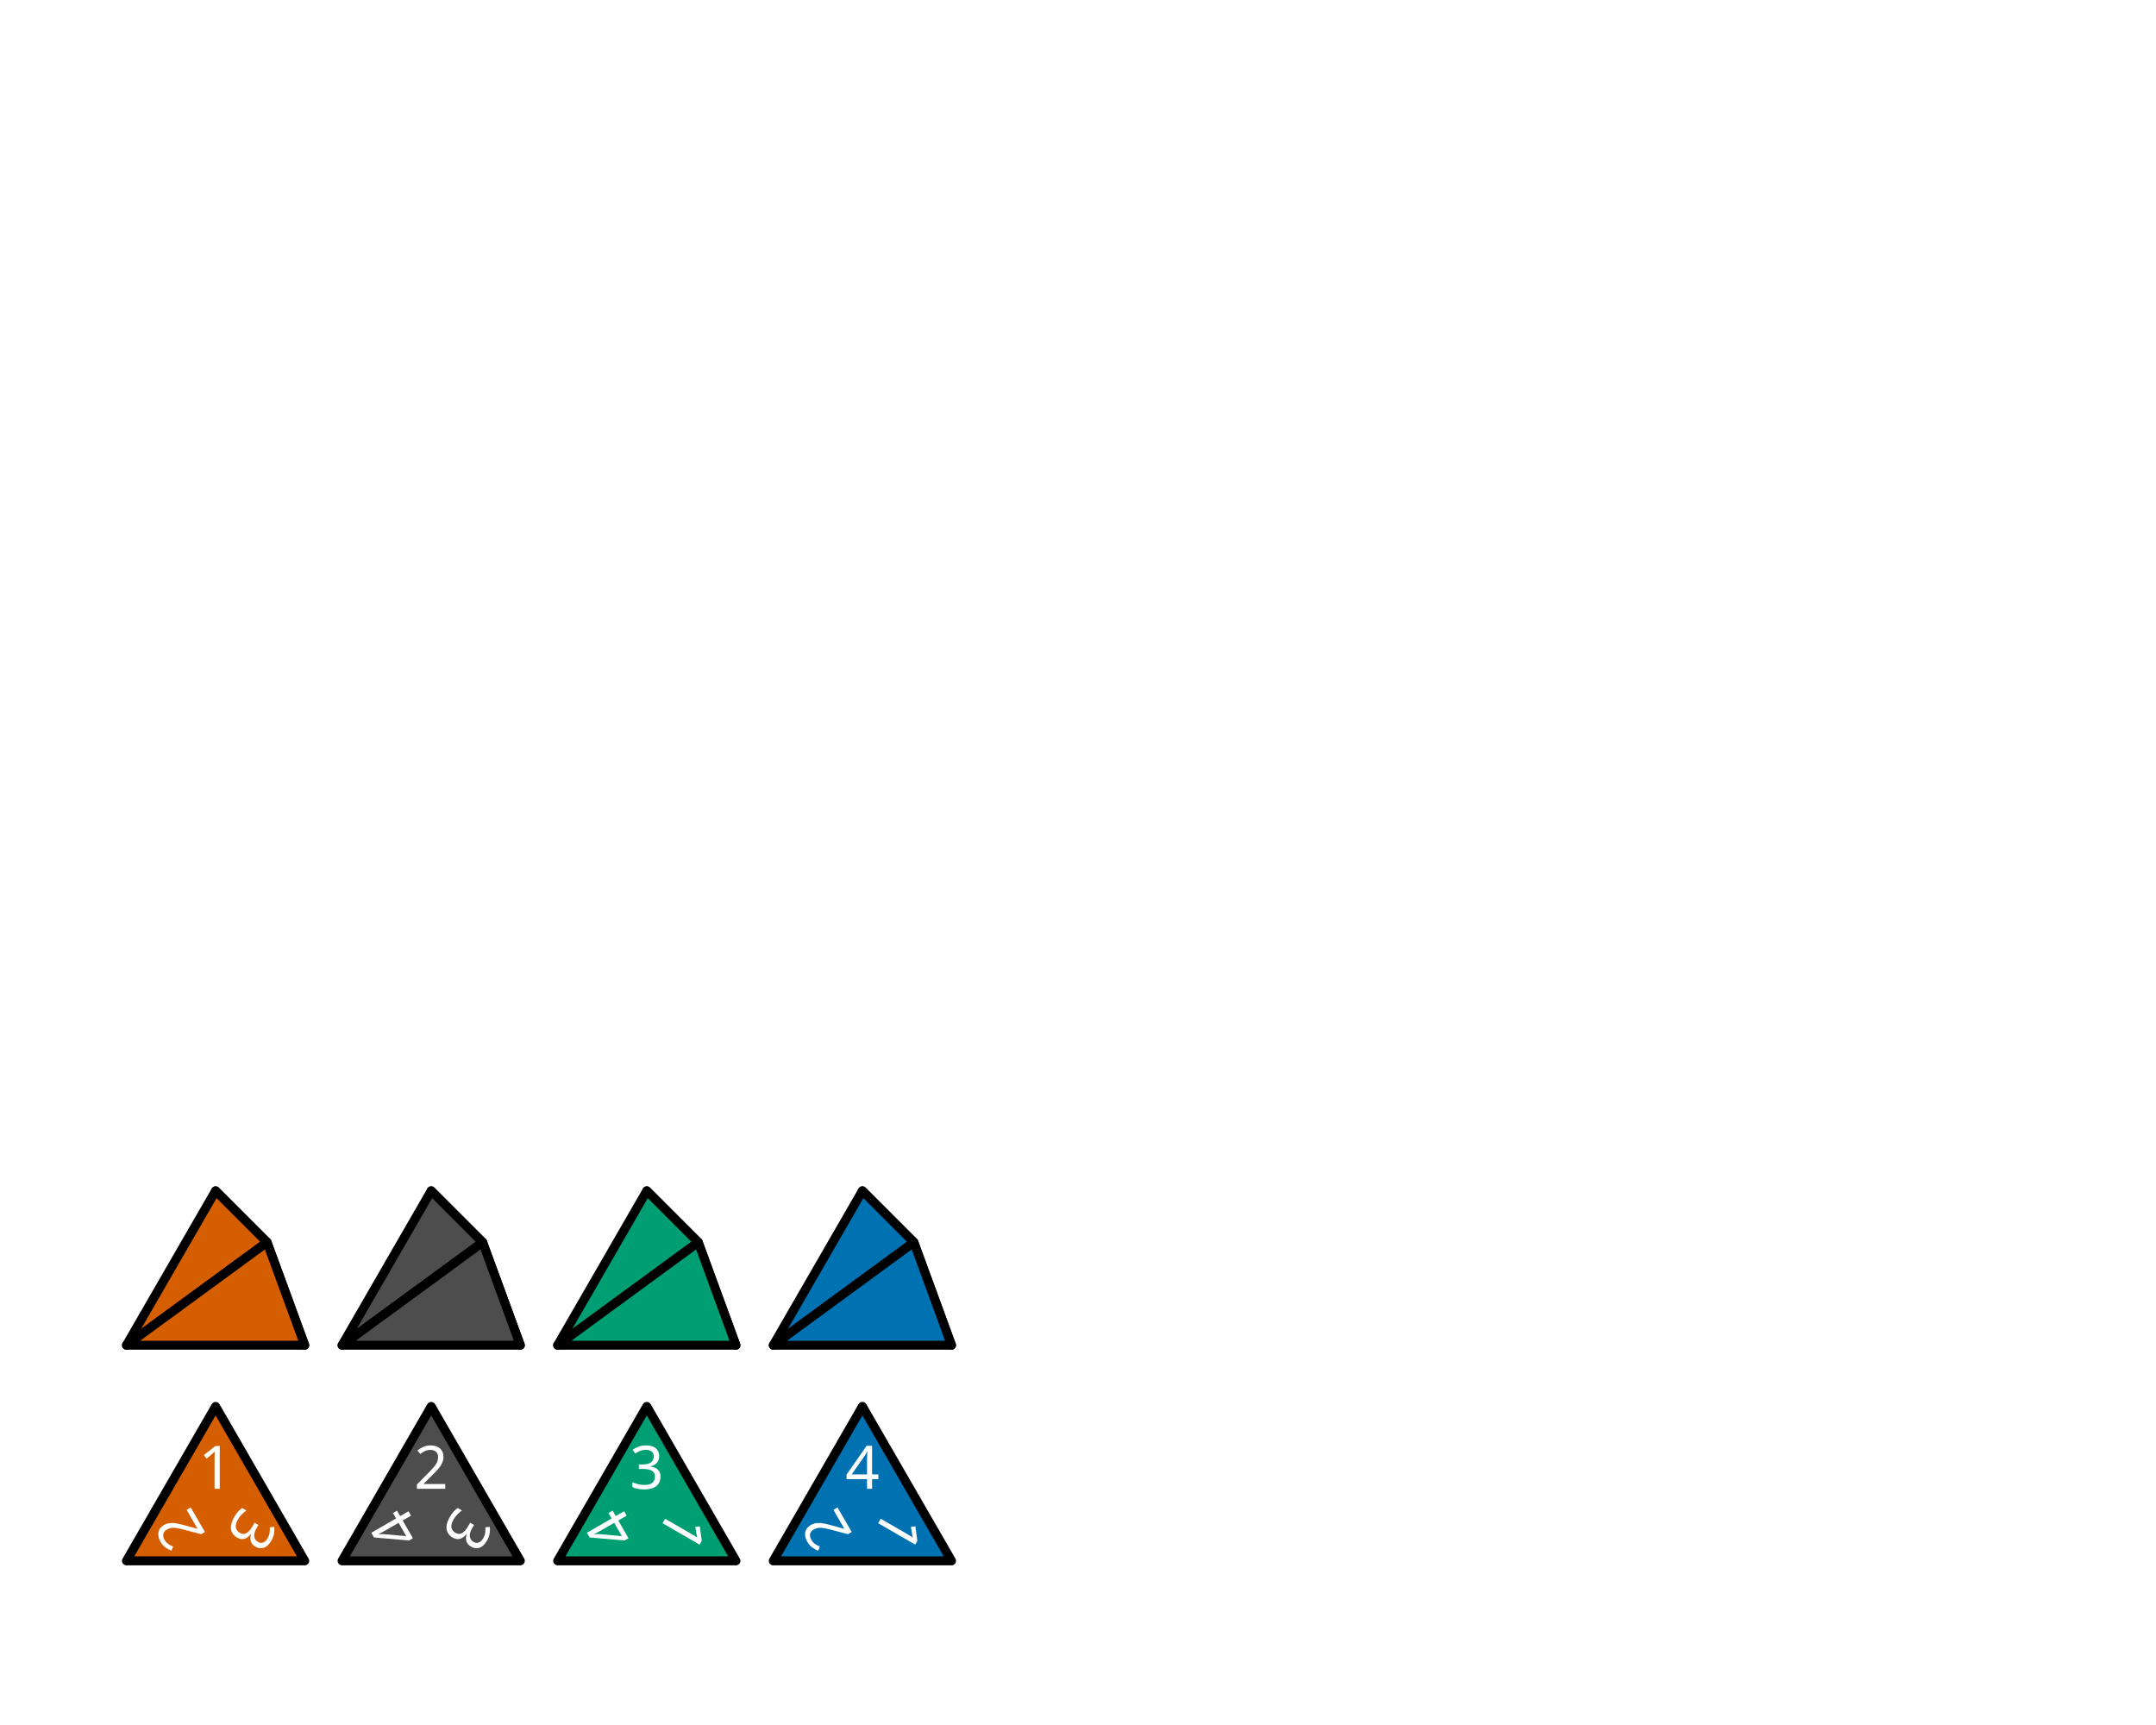
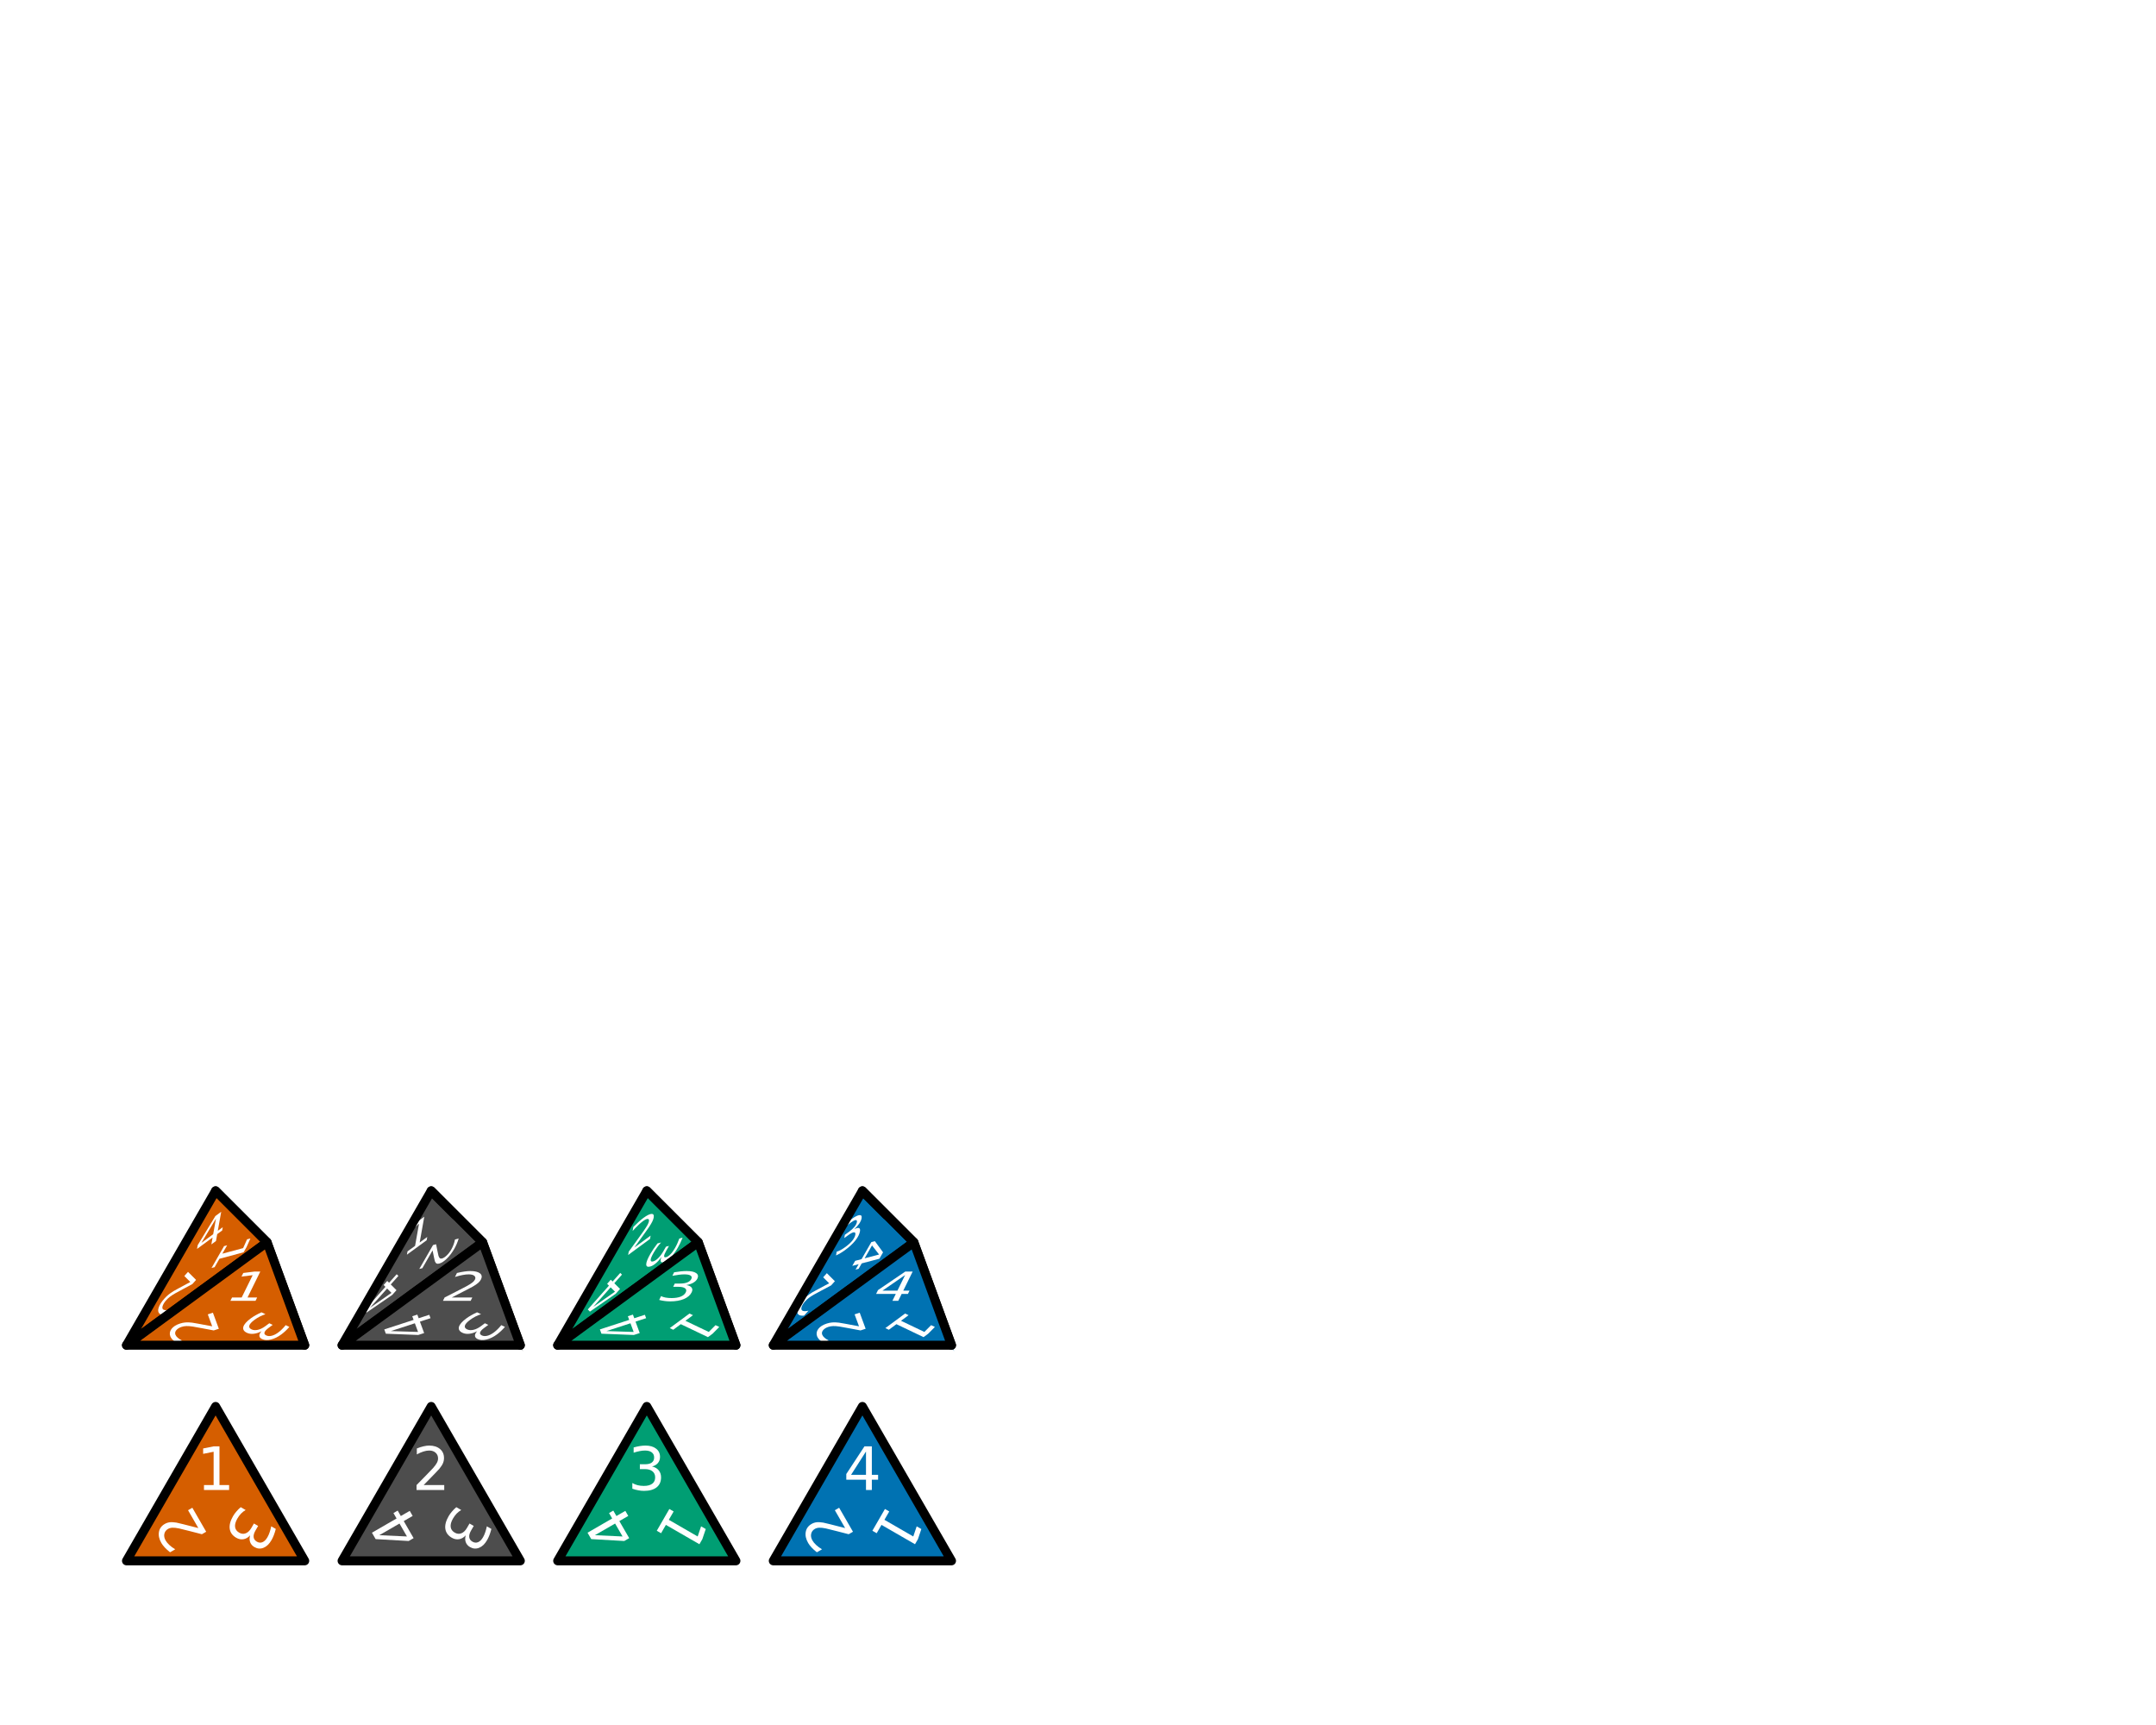
- <svg xmlns="http://www.w3.org/2000/svg" class="svglite" data-engine-version="2.0" width="720.00pt" height="576.00pt" viewBox="0 0 720.00 576.00">
-   <defs>
-     <style type="text/css">
+ <svg xmlns="http://www.w3.org/2000/svg" width="720.00pt" height="576.00pt" viewBox="0 0 720.00 576.00">
+   <g class="svglite">
+     <defs>
+       <style type="text/css">
    .svglite line, .svglite polyline, .svglite polygon, .svglite path, .svglite rect, .svglite circle {
      fill: none;
      stroke: #000000;
      stroke-linecap: round;
      stroke-linejoin: round;
      stroke-miterlimit: 10.00;
    }
+     .svglite text {
+       white-space: pre;
+     }
+     .svglite g.glyphgroup path {
+       fill: inherit;
+       stroke: none;
+     }
  </style>
-   </defs>
-   <rect width="100%" height="100%" style="stroke: none; fill: #FFFFFF;" />
-   <defs>
-     <clipPath id="cpMC4wMHw3MjAuMDB8MC4wMHw1NzYuMDA=">
-       <rect x="0.00" y="0.00" width="720.00" height="576.00" />
-     </clipPath>
-   </defs>
-   <g clip-path="url(#cpMC4wMHw3MjAuMDB8MC4wMHw1NzYuMDA=)">
-     <polygon points="72.00,469.63 42.24,521.18 101.76,521.18 " style="stroke-width: 0.75; stroke: none; fill: #D55E00;" />
-     <text x="72.00" y="497.13" text-anchor="middle" style="font-size: 20.00px; fill: #FFFFFF; font-family: sans;" textLength="11.12px" lengthAdjust="spacingAndGlyphs">1</text>
-     <text transform="translate(66.05,507.43) rotate(-120)" text-anchor="middle" style="font-size: 20.00px; fill: #FFFFFF; font-family: sans;" textLength="11.12px" lengthAdjust="spacingAndGlyphs">2</text>
-     <text transform="translate(77.95,507.43) rotate(-240)" text-anchor="middle" style="font-size: 20.00px; fill: #FFFFFF; font-family: sans;" textLength="11.12px" lengthAdjust="spacingAndGlyphs">3</text>
-     <polygon points="72.00,469.63 42.24,521.18 101.76,521.18 " style="stroke-width: 3.00; fill: none;" />
-     <polygon points="144.00,469.63 114.24,521.18 173.76,521.18 " style="stroke-width: 0.75; stroke: none; fill: #4D4D4D;" />
-     <text x="144.00" y="497.13" text-anchor="middle" style="font-size: 20.00px; fill: #FFFFFF; font-family: sans;" textLength="11.12px" lengthAdjust="spacingAndGlyphs">2</text>
-     <text transform="translate(138.05,507.43) rotate(-120)" text-anchor="middle" style="font-size: 20.00px; fill: #FFFFFF; font-family: sans;" textLength="11.12px" lengthAdjust="spacingAndGlyphs">4</text>
-     <text transform="translate(149.95,507.43) rotate(-240)" text-anchor="middle" style="font-size: 20.00px; fill: #FFFFFF; font-family: sans;" textLength="11.12px" lengthAdjust="spacingAndGlyphs">3</text>
-     <polygon points="144.00,469.63 114.24,521.18 173.76,521.18 " style="stroke-width: 3.00; fill: none;" />
-     <polygon points="216.00,469.63 186.24,521.18 245.76,521.18 " style="stroke-width: 0.75; stroke: none; fill: #009E73;" />
-     <text x="216.00" y="497.13" text-anchor="middle" style="font-size: 20.00px; fill: #FFFFFF; font-family: sans;" textLength="11.12px" lengthAdjust="spacingAndGlyphs">3</text>
-     <text transform="translate(210.05,507.43) rotate(-120)" text-anchor="middle" style="font-size: 20.00px; fill: #FFFFFF; font-family: sans;" textLength="11.12px" lengthAdjust="spacingAndGlyphs">4</text>
-     <text transform="translate(221.95,507.43) rotate(-240)" text-anchor="middle" style="font-size: 20.00px; fill: #FFFFFF; font-family: sans;" textLength="11.12px" lengthAdjust="spacingAndGlyphs">1</text>
-     <polygon points="216.00,469.63 186.24,521.18 245.76,521.18 " style="stroke-width: 3.00; fill: none;" />
-     <polygon points="288.00,469.63 258.24,521.18 317.76,521.18 " style="stroke-width: 0.75; stroke: none; fill: #0072B2;" />
-     <text x="288.00" y="497.13" text-anchor="middle" style="font-size: 20.00px; fill: #FFFFFF; font-family: sans;" textLength="11.12px" lengthAdjust="spacingAndGlyphs">4</text>
-     <text transform="translate(282.05,507.43) rotate(-120)" text-anchor="middle" style="font-size: 20.00px; fill: #FFFFFF; font-family: sans;" textLength="11.12px" lengthAdjust="spacingAndGlyphs">2</text>
-     <text transform="translate(293.95,507.43) rotate(-240)" text-anchor="middle" style="font-size: 20.00px; fill: #FFFFFF; font-family: sans;" textLength="11.12px" lengthAdjust="spacingAndGlyphs">1</text>
-     <polygon points="288.00,469.63 258.24,521.18 317.76,521.18 " style="stroke-width: 3.00; fill: none;" />
-     <polygon points="101.76,449.18 72.00,397.63 89.18,414.82 " style="stroke-width: 3.00; fill: #D55E00;" />
-     <polygon points="72.00,397.63 42.24,449.18 89.18,414.82 " style="stroke-width: 3.00; fill: #D55E00;" />
-     <polygon points="89.18,414.82 42.24,449.18 101.76,449.18 " style="stroke-width: 3.00; fill: #D55E00;" />
-     <polygon points="144.00,397.63 161.18,414.82 173.76,449.18 " style="stroke-width: 3.00; fill: #4D4D4D;" />
-     <polygon points="114.24,449.18 161.18,414.82 144.00,397.63 " style="stroke-width: 3.00; fill: #4D4D4D;" />
-     <polygon points="161.18,414.82 114.24,449.18 173.76,449.18 " style="stroke-width: 3.00; fill: #4D4D4D;" />
-     <polygon points="245.76,449.18 216.00,397.63 233.18,414.82 " style="stroke-width: 3.00; fill: #009E73;" />
-     <polygon points="216.00,397.63 186.24,449.18 233.18,414.82 " style="stroke-width: 3.00; fill: #009E73;" />
-     <polygon points="233.18,414.82 186.24,449.18 245.76,449.18 " style="stroke-width: 3.00; fill: #009E73;" />
-     <polygon points="288.00,397.63 305.18,414.82 317.76,449.18 " style="stroke-width: 3.00; fill: #0072B2;" />
-     <polygon points="258.24,449.18 305.18,414.82 288.00,397.63 " style="stroke-width: 3.00; fill: #0072B2;" />
-     <polygon points="305.18,414.82 258.24,449.18 317.76,449.18 " style="stroke-width: 3.00; fill: #0072B2;" />
+     </defs>
+     <rect width="100%" height="100%" style="stroke: none; fill: #FFFFFF;" />
+     <defs>
+       <clipPath id="cpMC4wMHw3MjAuMDB8MC4wMHw1NzYuMDA=">
+         <rect x="0.00" y="0.00" width="720.00" height="576.00" />
+       </clipPath>
+     </defs>
+     <g clip-path="url(#cpMC4wMHw3MjAuMDB8MC4wMHw1NzYuMDA=)">
+       <polygon points="72.00,469.63 42.24,521.18 101.76,521.18 " style="stroke-width: 0.75; stroke: none; fill: #D55E00;" />
+       <text x="72.00" y="497.54" text-anchor="middle" style="font-size: 20.00px;fill: #FFFFFF; font-family: &quot;DejaVu Sans&quot;;" textLength="12.72px" lengthAdjust="spacingAndGlyphs">1</text>
+       <text transform="translate(66.41,507.23) rotate(-120)" text-anchor="middle" style="font-size: 20.00px;fill: #FFFFFF; font-family: &quot;DejaVu Sans&quot;;" textLength="12.72px" lengthAdjust="spacingAndGlyphs">2</text>
+       <text transform="translate(77.59,507.23) rotate(-240)" text-anchor="middle" style="font-size: 20.00px;fill: #FFFFFF; font-family: &quot;DejaVu Sans&quot;;" textLength="12.72px" lengthAdjust="spacingAndGlyphs">3</text>
+       <polygon points="72.00,469.63 42.24,521.18 101.76,521.18 " style="stroke-width: 3.00;" />
+       <polygon points="144.00,469.63 114.24,521.18 173.76,521.18 " style="stroke-width: 0.75; stroke: none; fill: #4D4D4D;" />
+       <text x="144.00" y="497.54" text-anchor="middle" style="font-size: 20.00px;fill: #FFFFFF; font-family: &quot;DejaVu Sans&quot;;" textLength="12.72px" lengthAdjust="spacingAndGlyphs">2</text>
+       <text transform="translate(138.41,507.23) rotate(-120)" text-anchor="middle" style="font-size: 20.00px;fill: #FFFFFF; font-family: &quot;DejaVu Sans&quot;;" textLength="12.72px" lengthAdjust="spacingAndGlyphs">4</text>
+       <text transform="translate(149.59,507.23) rotate(-240)" text-anchor="middle" style="font-size: 20.00px;fill: #FFFFFF; font-family: &quot;DejaVu Sans&quot;;" textLength="12.72px" lengthAdjust="spacingAndGlyphs">3</text>
+       <polygon points="144.00,469.63 114.24,521.18 173.76,521.18 " style="stroke-width: 3.00;" />
+       <polygon points="216.00,469.63 186.24,521.18 245.76,521.18 " style="stroke-width: 0.75; stroke: none; fill: #009E73;" />
+       <text x="216.00" y="497.54" text-anchor="middle" style="font-size: 20.00px;fill: #FFFFFF; font-family: &quot;DejaVu Sans&quot;;" textLength="12.72px" lengthAdjust="spacingAndGlyphs">3</text>
+       <text transform="translate(210.41,507.23) rotate(-120)" text-anchor="middle" style="font-size: 20.00px;fill: #FFFFFF; font-family: &quot;DejaVu Sans&quot;;" textLength="12.72px" lengthAdjust="spacingAndGlyphs">4</text>
+       <text transform="translate(221.59,507.23) rotate(-240)" text-anchor="middle" style="font-size: 20.00px;fill: #FFFFFF; font-family: &quot;DejaVu Sans&quot;;" textLength="12.72px" lengthAdjust="spacingAndGlyphs">1</text>
+       <polygon points="216.00,469.63 186.24,521.18 245.76,521.18 " style="stroke-width: 3.00;" />
+       <polygon points="288.00,469.63 258.24,521.18 317.76,521.18 " style="stroke-width: 0.75; stroke: none; fill: #0072B2;" />
+       <text x="288.00" y="497.54" text-anchor="middle" style="font-size: 20.00px;fill: #FFFFFF; font-family: &quot;DejaVu Sans&quot;;" textLength="12.72px" lengthAdjust="spacingAndGlyphs">4</text>
+       <text transform="translate(282.41,507.23) rotate(-120)" text-anchor="middle" style="font-size: 20.00px;fill: #FFFFFF; font-family: &quot;DejaVu Sans&quot;;" textLength="12.72px" lengthAdjust="spacingAndGlyphs">2</text>
+       <text transform="translate(293.59,507.23) rotate(-240)" text-anchor="middle" style="font-size: 20.00px;fill: #FFFFFF; font-family: &quot;DejaVu Sans&quot;;" textLength="12.72px" lengthAdjust="spacingAndGlyphs">1</text>
+       <polygon points="288.00,469.63 258.24,521.18 317.76,521.18 " style="stroke-width: 3.00;" />
+     </g>
+     <defs>
+       <g id="group-0">
+         <text x="360.00" y="281.54" text-anchor="middle" style="font-size: 20.00px;fill: #FFFFFF; font-family: &quot;DejaVu Sans&quot;;" textLength="12.72px" lengthAdjust="spacingAndGlyphs">3</text>
+         <text transform="translate(354.41,291.23) rotate(-120)" text-anchor="middle" style="font-size: 20.00px;fill: #FFFFFF; font-family: &quot;DejaVu Sans&quot;;" textLength="12.72px" lengthAdjust="spacingAndGlyphs">4</text>
+         <text transform="translate(365.59,291.23) rotate(-240)" text-anchor="middle" style="font-size: 20.00px;fill: #FFFFFF; font-family: &quot;DejaVu Sans&quot;;" textLength="12.72px" lengthAdjust="spacingAndGlyphs">1</text>
+         <polygon points="360.00,253.63 330.24,305.18 389.76,305.18 " style="stroke-width: 0.75; stroke: none; fill: #D55E00;" />
+       </g>
+     </defs>
+     <g clip-path="url(#cpMC4wMHw3MjAuMDB8MC4wMHw1NzYuMDA=)">
+       <g style="transform:matrix(0.29,0.29,-0.41,-0.83,102.00,556.62);">
+         <use href="#group-0" />
+       </g>
+       <polygon points="101.76,449.18 72.00,397.63 89.18,414.82 " style="stroke-width: 3.00;" />
+     </g>
+     <defs>
+       <g id="group-1">
+         <polygon points="360.00,253.63 330.24,305.18 389.76,305.18 " style="stroke-width: 0.75; stroke: none; fill: #D55E00;" />
+         <text x="360.00" y="281.54" text-anchor="middle" style="font-size: 20.00px;fill: #FFFFFF; font-family: &quot;DejaVu Sans&quot;;" textLength="12.72px" lengthAdjust="spacingAndGlyphs">4</text>
+         <text transform="translate(354.41,291.23) rotate(-120)" text-anchor="middle" style="font-size: 20.00px;fill: #FFFFFF; font-family: &quot;DejaVu Sans&quot;;" textLength="12.72px" lengthAdjust="spacingAndGlyphs">2</text>
+         <text transform="translate(365.59,291.23) rotate(-240)" text-anchor="middle" style="font-size: 20.00px;fill: #FFFFFF; font-family: &quot;DejaVu Sans&quot;;" textLength="12.72px" lengthAdjust="spacingAndGlyphs">1</text>
+       </g>
+     </defs>
+     <g clip-path="url(#cpMC4wMHw3MjAuMDB8MC4wMHw1NzYuMDA=)">
+       <g style="transform:matrix(0.79,-0.58,-0.12,0.67,-180.98,436.39);">
+         <use href="#group-1" />
+       </g>
+       <polygon points="72.00,397.63 42.24,449.18 89.18,414.82 " style="stroke-width: 3.00;" />
+     </g>
+     <defs>
+       <g id="group-2">
+         <polygon points="360.00,253.63 330.24,305.18 389.76,305.18 " style="stroke-width: 0.75; stroke: none; fill: #D55E00;" />
+         <text x="360.00" y="281.54" text-anchor="middle" style="font-size: 20.00px;fill: #FFFFFF; font-family: &quot;DejaVu Sans&quot;;" textLength="12.72px" lengthAdjust="spacingAndGlyphs">1</text>
+         <text transform="translate(354.41,291.23) rotate(-120)" text-anchor="middle" style="font-size: 20.00px;fill: #FFFFFF; font-family: &quot;DejaVu Sans&quot;;" textLength="12.72px" lengthAdjust="spacingAndGlyphs">2</text>
+         <text transform="translate(365.59,291.23) rotate(-240)" text-anchor="middle" style="font-size: 20.00px;fill: #FFFFFF; font-family: &quot;DejaVu Sans&quot;;" textLength="12.72px" lengthAdjust="spacingAndGlyphs">3</text>
+       </g>
+     </defs>
+     <g clip-path="url(#cpMC4wMHw3MjAuMDB8MC4wMHw1NzYuMDA=)">
+       <g style="transform:matrix(1.00,0.00,-0.33,0.67,-186.27,245.73);">
+         <use href="#group-2" />
+       </g>
+       <polygon points="89.18,414.82 42.24,449.18 101.76,449.18 " style="stroke-width: 3.00;" />
+     </g>
+     <defs>
+       <g id="group-3">
+         <text x="360.00" y="281.54" text-anchor="middle" style="font-size: 20.00px;fill: #FFFFFF; font-family: &quot;DejaVu Sans&quot;;" textLength="12.72px" lengthAdjust="spacingAndGlyphs">1</text>
+         <text transform="translate(354.41,291.23) rotate(-120)" text-anchor="middle" style="font-size: 20.00px;fill: #FFFFFF; font-family: &quot;DejaVu Sans&quot;;" textLength="12.72px" lengthAdjust="spacingAndGlyphs">2</text>
+         <text transform="translate(365.59,291.23) rotate(-240)" text-anchor="middle" style="font-size: 20.00px;fill: #FFFFFF; font-family: &quot;DejaVu Sans&quot;;" textLength="12.72px" lengthAdjust="spacingAndGlyphs">3</text>
+         <polygon points="360.00,253.63 330.24,305.18 389.76,305.18 " style="stroke-width: 0.75; stroke: none; fill: #4D4D4D;" />
+       </g>
+     </defs>
+     <g clip-path="url(#cpMC4wMHw3MjAuMDB8MC4wMHw1NzYuMDA=)">
+       <g style="transform:matrix(0.21,0.58,0.46,0.67,-47.57,20.70);">
+         <use href="#group-3" />
+       </g>
+       <polygon points="144.00,397.63 161.18,414.82 173.76,449.18 " style="stroke-width: 3.00;" />
+     </g>
+     <defs>
+       <g id="group-4">
+         <polygon points="360.00,253.63 330.24,305.18 389.76,305.18 " style="stroke-width: 0.75; stroke: none; fill: #4D4D4D;" />
+         <text x="360.00" y="281.54" text-anchor="middle" style="font-size: 20.00px;fill: #FFFFFF; font-family: &quot;DejaVu Sans&quot;;" textLength="12.72px" lengthAdjust="spacingAndGlyphs">4</text>
+         <text transform="translate(354.41,291.23) rotate(-120)" text-anchor="middle" style="font-size: 20.00px;fill: #FFFFFF; font-family: &quot;DejaVu Sans&quot;;" textLength="12.72px" lengthAdjust="spacingAndGlyphs">2</text>
+         <text transform="translate(365.59,291.23) rotate(-240)" text-anchor="middle" style="font-size: 20.00px;fill: #FFFFFF; font-family: &quot;DejaVu Sans&quot;;" textLength="12.72px" lengthAdjust="spacingAndGlyphs">1</text>
+       </g>
+     </defs>
+     <g clip-path="url(#cpMC4wMHw3MjAuMDB8MC4wMHw1NzYuMDA=)">
+       <g style="transform:matrix(-0.29,-0.29,0.74,-0.83,29.45,764.47);">
+         <use href="#group-4" />
+       </g>
+       <polygon points="114.24,449.18 161.18,414.82 144.00,397.63 " style="stroke-width: 3.00;" />
+     </g>
+     <defs>
+       <g id="group-5">
+         <polygon points="360.00,253.63 330.24,305.18 389.76,305.18 " style="stroke-width: 0.75; stroke: none; fill: #4D4D4D;" />
+         <text x="360.00" y="281.54" text-anchor="middle" style="font-size: 20.00px;fill: #FFFFFF; font-family: &quot;DejaVu Sans&quot;;" textLength="12.72px" lengthAdjust="spacingAndGlyphs">2</text>
+         <text transform="translate(354.41,291.23) rotate(-120)" text-anchor="middle" style="font-size: 20.00px;fill: #FFFFFF; font-family: &quot;DejaVu Sans&quot;;" textLength="12.72px" lengthAdjust="spacingAndGlyphs">4</text>
+         <text transform="translate(365.59,291.23) rotate(-240)" text-anchor="middle" style="font-size: 20.00px;fill: #FFFFFF; font-family: &quot;DejaVu Sans&quot;;" textLength="12.72px" lengthAdjust="spacingAndGlyphs">3</text>
+       </g>
+     </defs>
+     <g clip-path="url(#cpMC4wMHw3MjAuMDB8MC4wMHw1NzYuMDA=)">
+       <g style="transform:matrix(1.00,0.00,-0.33,0.67,-114.27,245.73);">
+         <use href="#group-5" />
+       </g>
+       <polygon points="161.18,414.82 114.24,449.18 173.76,449.18 " style="stroke-width: 3.00;" />
+     </g>
+     <defs>
+       <g id="group-6">
+         <text x="360.00" y="281.54" text-anchor="middle" style="font-size: 20.00px;fill: #FFFFFF; font-family: &quot;DejaVu Sans&quot;;" textLength="12.72px" lengthAdjust="spacingAndGlyphs">1</text>
+         <text transform="translate(354.41,291.23) rotate(-120)" text-anchor="middle" style="font-size: 20.00px;fill: #FFFFFF; font-family: &quot;DejaVu Sans&quot;;" textLength="12.72px" lengthAdjust="spacingAndGlyphs">2</text>
+         <text transform="translate(365.59,291.23) rotate(-240)" text-anchor="middle" style="font-size: 20.00px;fill: #FFFFFF; font-family: &quot;DejaVu Sans&quot;;" textLength="12.72px" lengthAdjust="spacingAndGlyphs">3</text>
+         <polygon points="360.00,253.63 330.24,305.18 389.76,305.18 " style="stroke-width: 0.75; stroke: none; fill: #009E73;" />
+       </g>
+     </defs>
+     <g clip-path="url(#cpMC4wMHw3MjAuMDB8MC4wMHw1NzYuMDA=)">
+       <g style="transform:matrix(0.29,0.29,-0.41,-0.83,246.00,556.62);">
+         <use href="#group-6" />
+       </g>
+       <polygon points="245.76,449.18 216.00,397.63 233.18,414.82 " style="stroke-width: 3.00;" />
+     </g>
+     <defs>
+       <g id="group-7">
+         <polygon points="360.00,253.63 330.24,305.18 389.76,305.18 " style="stroke-width: 0.75; stroke: none; fill: #009E73;" />
+         <text x="360.00" y="281.54" text-anchor="middle" style="font-size: 20.00px;fill: #FFFFFF; font-family: &quot;DejaVu Sans&quot;;" textLength="12.72px" lengthAdjust="spacingAndGlyphs">2</text>
+         <text transform="translate(354.41,291.23) rotate(-120)" text-anchor="middle" style="font-size: 20.00px;fill: #FFFFFF; font-family: &quot;DejaVu Sans&quot;;" textLength="12.72px" lengthAdjust="spacingAndGlyphs">4</text>
+         <text transform="translate(365.59,291.23) rotate(-240)" text-anchor="middle" style="font-size: 20.00px;fill: #FFFFFF; font-family: &quot;DejaVu Sans&quot;;" textLength="12.72px" lengthAdjust="spacingAndGlyphs">3</text>
+       </g>
+     </defs>
+     <g clip-path="url(#cpMC4wMHw3MjAuMDB8MC4wMHw1NzYuMDA=)">
+       <g style="transform:matrix(0.79,-0.58,-0.12,0.67,-36.98,436.39);">
+         <use href="#group-7" />
+       </g>
+       <polygon points="216.00,397.63 186.24,449.18 233.18,414.82 " style="stroke-width: 3.00;" />
+     </g>
+     <defs>
+       <g id="group-8">
+         <polygon points="360.00,253.63 330.24,305.18 389.76,305.18 " style="stroke-width: 0.75; stroke: none; fill: #009E73;" />
+         <text x="360.00" y="281.54" text-anchor="middle" style="font-size: 20.00px;fill: #FFFFFF; font-family: &quot;DejaVu Sans&quot;;" textLength="12.72px" lengthAdjust="spacingAndGlyphs">3</text>
+         <text transform="translate(354.41,291.23) rotate(-120)" text-anchor="middle" style="font-size: 20.00px;fill: #FFFFFF; font-family: &quot;DejaVu Sans&quot;;" textLength="12.72px" lengthAdjust="spacingAndGlyphs">4</text>
+         <text transform="translate(365.59,291.23) rotate(-240)" text-anchor="middle" style="font-size: 20.00px;fill: #FFFFFF; font-family: &quot;DejaVu Sans&quot;;" textLength="12.72px" lengthAdjust="spacingAndGlyphs">1</text>
+       </g>
+     </defs>
+     <g clip-path="url(#cpMC4wMHw3MjAuMDB8MC4wMHw1NzYuMDA=)">
+       <g style="transform:matrix(1.00,0.00,-0.33,0.67,-42.27,245.73);">
+         <use href="#group-8" />
+       </g>
+       <polygon points="233.18,414.82 186.24,449.18 245.76,449.18 " style="stroke-width: 3.00;" />
+     </g>
+     <defs>
+       <g id="group-9">
+         <text x="360.00" y="281.54" text-anchor="middle" style="font-size: 20.00px;fill: #FFFFFF; font-family: &quot;DejaVu Sans&quot;;" textLength="12.72px" lengthAdjust="spacingAndGlyphs">3</text>
+         <text transform="translate(354.41,291.23) rotate(-120)" text-anchor="middle" style="font-size: 20.00px;fill: #FFFFFF; font-family: &quot;DejaVu Sans&quot;;" textLength="12.72px" lengthAdjust="spacingAndGlyphs">4</text>
+         <text transform="translate(365.59,291.23) rotate(-240)" text-anchor="middle" style="font-size: 20.00px;fill: #FFFFFF; font-family: &quot;DejaVu Sans&quot;;" textLength="12.72px" lengthAdjust="spacingAndGlyphs">1</text>
+         <polygon points="360.00,253.63 330.24,305.18 389.76,305.18 " style="stroke-width: 0.75; stroke: none; fill: #0072B2;" />
+       </g>
+     </defs>
+     <g clip-path="url(#cpMC4wMHw3MjAuMDB8MC4wMHw1NzYuMDA=)">
+       <g style="transform:matrix(0.21,0.58,0.46,0.67,96.43,20.70);">
+         <use href="#group-9" />
+       </g>
+       <polygon points="288.00,397.63 305.18,414.82 317.76,449.18 " style="stroke-width: 3.00;" />
+     </g>
+     <defs>
+       <g id="group-10">
+         <polygon points="360.00,253.63 330.24,305.18 389.76,305.18 " style="stroke-width: 0.75; stroke: none; fill: #0072B2;" />
+         <text x="360.00" y="281.54" text-anchor="middle" style="font-size: 20.00px;fill: #FFFFFF; font-family: &quot;DejaVu Sans&quot;;" textLength="12.72px" lengthAdjust="spacingAndGlyphs">2</text>
+         <text transform="translate(354.41,291.23) rotate(-120)" text-anchor="middle" style="font-size: 20.00px;fill: #FFFFFF; font-family: &quot;DejaVu Sans&quot;;" textLength="12.72px" lengthAdjust="spacingAndGlyphs">4</text>
+         <text transform="translate(365.59,291.23) rotate(-240)" text-anchor="middle" style="font-size: 20.00px;fill: #FFFFFF; font-family: &quot;DejaVu Sans&quot;;" textLength="12.72px" lengthAdjust="spacingAndGlyphs">3</text>
+       </g>
+     </defs>
+     <g clip-path="url(#cpMC4wMHw3MjAuMDB8MC4wMHw1NzYuMDA=)">
+       <g style="transform:matrix(-0.29,-0.29,0.74,-0.83,173.45,764.47);">
+         <use href="#group-10" />
+       </g>
+       <polygon points="258.24,449.18 305.18,414.82 288.00,397.63 " style="stroke-width: 3.00;" />
+     </g>
+     <defs>
+       <g id="group-11">
+         <polygon points="360.00,253.63 330.24,305.18 389.76,305.18 " style="stroke-width: 0.75; stroke: none; fill: #0072B2;" />
+         <text x="360.00" y="281.54" text-anchor="middle" style="font-size: 20.00px;fill: #FFFFFF; font-family: &quot;DejaVu Sans&quot;;" textLength="12.72px" lengthAdjust="spacingAndGlyphs">4</text>
+         <text transform="translate(354.41,291.23) rotate(-120)" text-anchor="middle" style="font-size: 20.00px;fill: #FFFFFF; font-family: &quot;DejaVu Sans&quot;;" textLength="12.72px" lengthAdjust="spacingAndGlyphs">2</text>
+         <text transform="translate(365.59,291.23) rotate(-240)" text-anchor="middle" style="font-size: 20.00px;fill: #FFFFFF; font-family: &quot;DejaVu Sans&quot;;" textLength="12.72px" lengthAdjust="spacingAndGlyphs">1</text>
+       </g>
+     </defs>
+     <g clip-path="url(#cpMC4wMHw3MjAuMDB8MC4wMHw1NzYuMDA=)">
+       <g style="transform:matrix(1.00,0.00,-0.33,0.67,29.73,245.73);">
+         <use href="#group-11" />
+       </g>
+       <polygon points="305.18,414.82 258.24,449.18 317.76,449.18 " style="stroke-width: 3.00;" />
+     </g>
  </g>
</svg>
